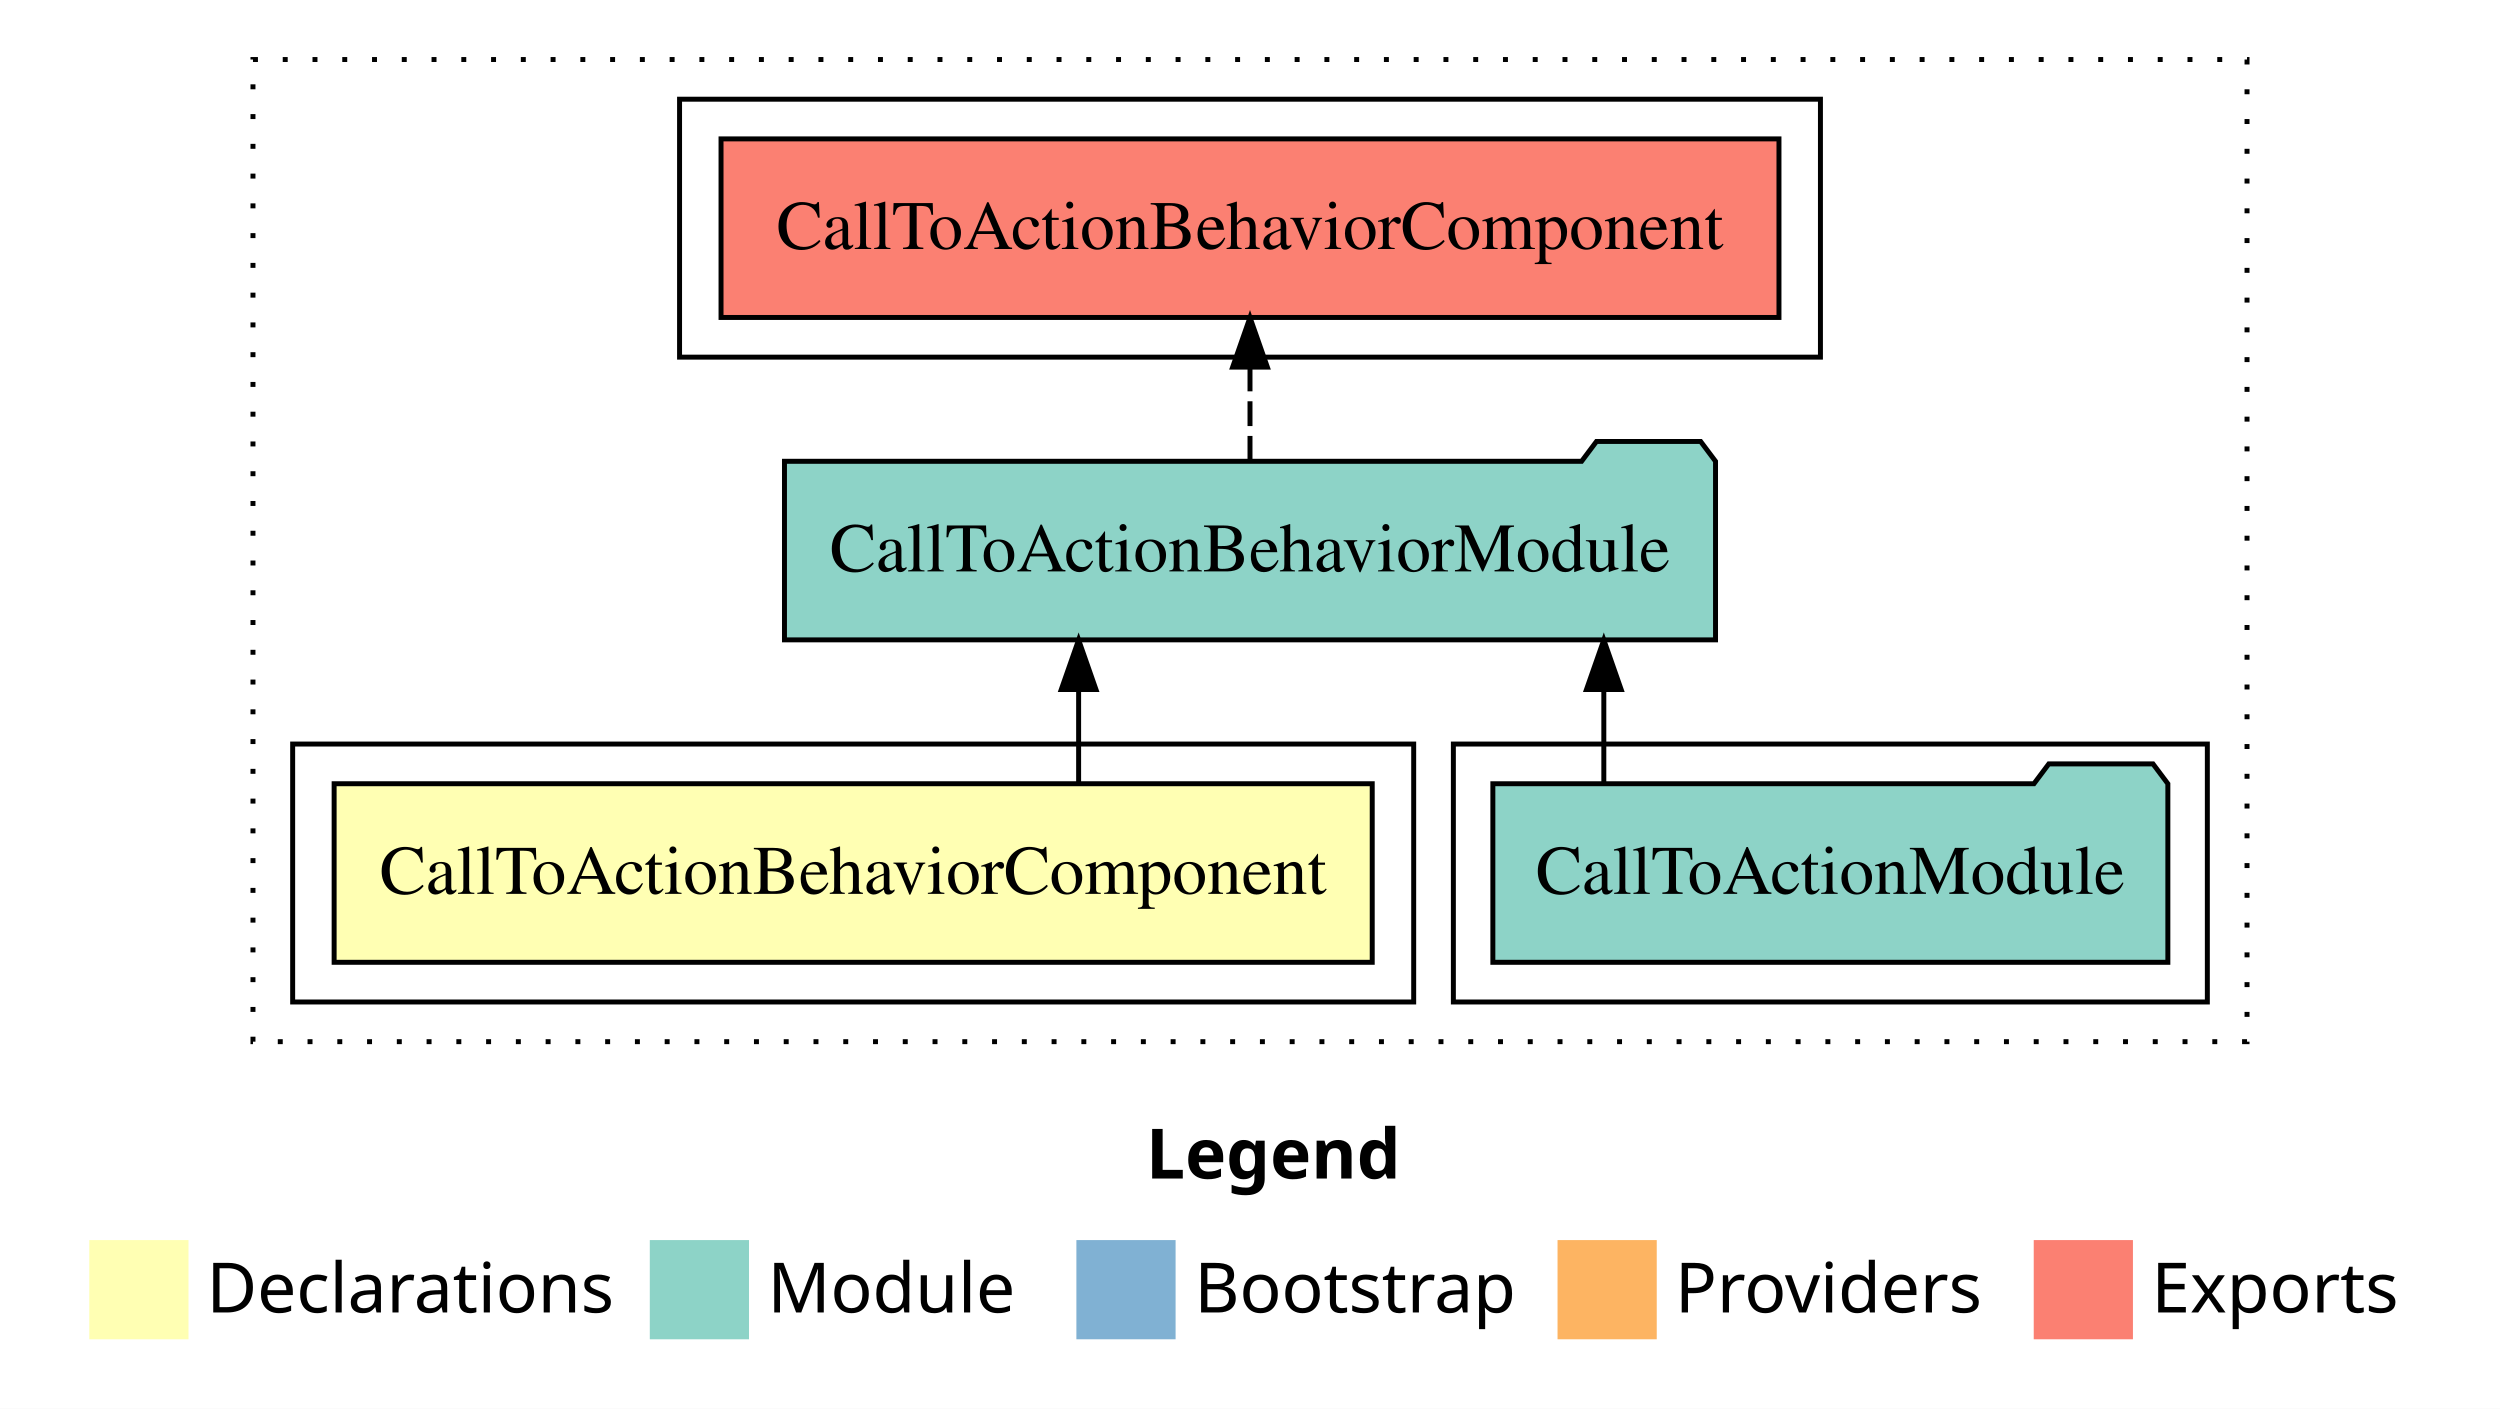
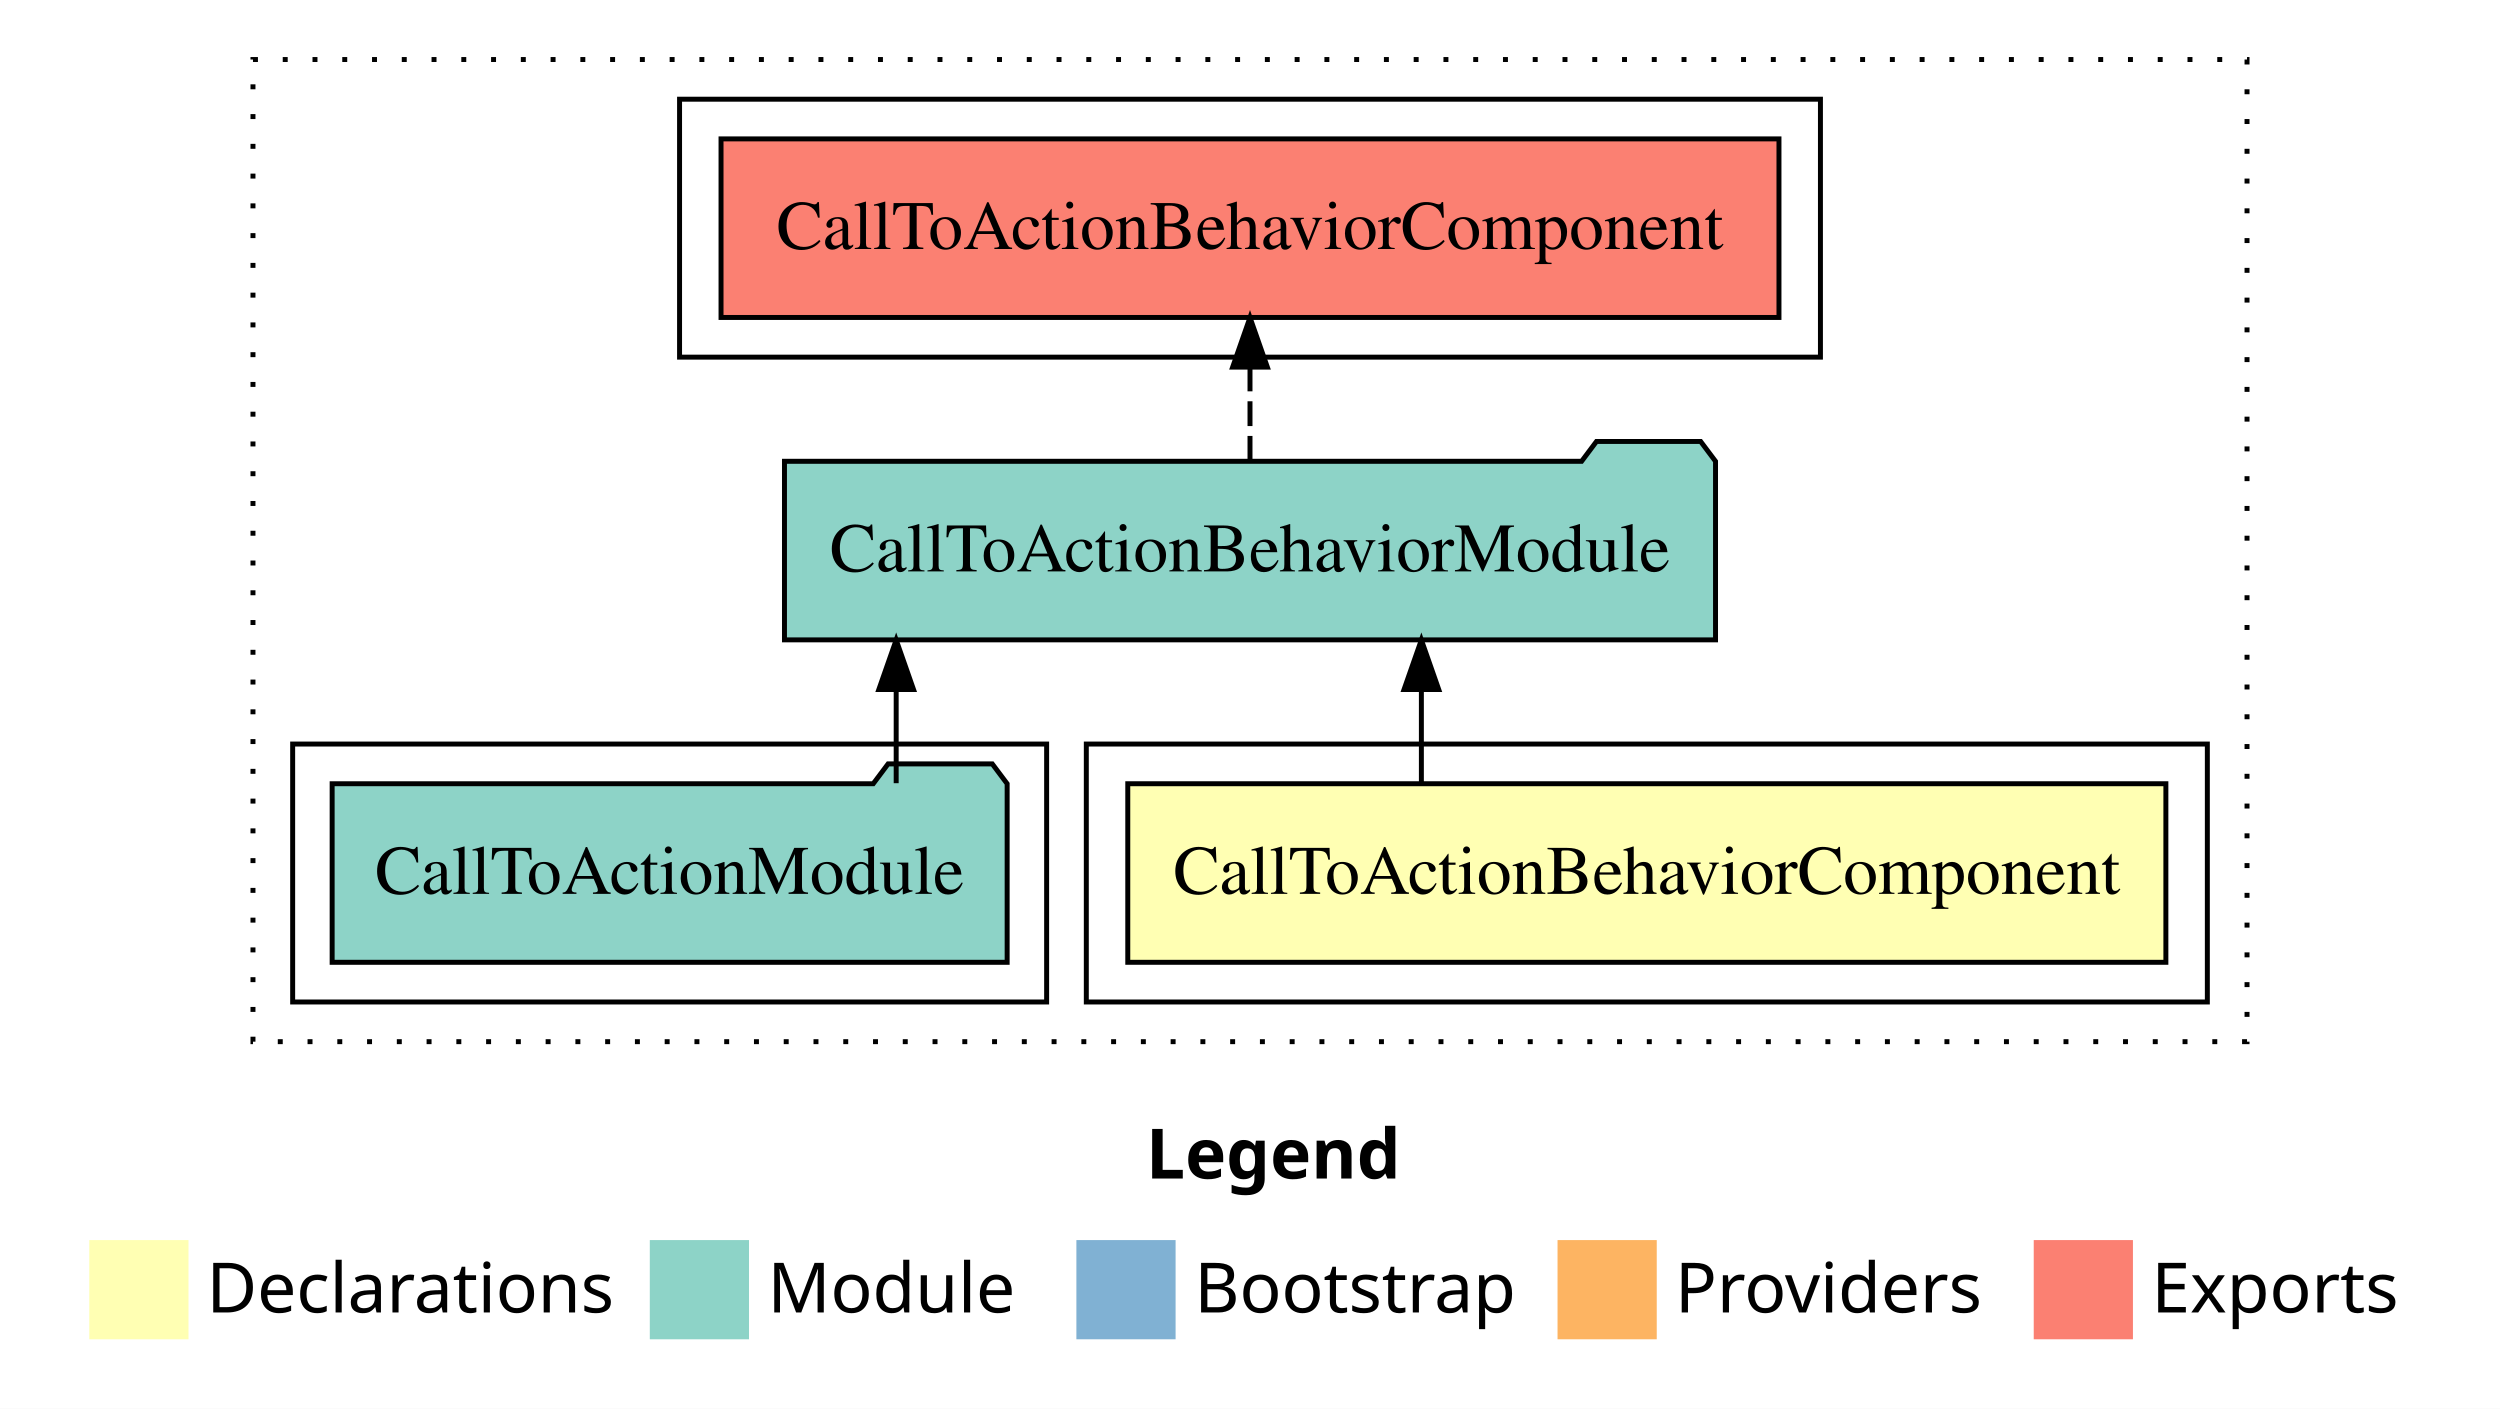
<svg xmlns="http://www.w3.org/2000/svg" width="504pt" height="284pt" viewBox="0.00 0.00 504.00 284.00">
  <g id="graph0" class="graph" transform="scale(1 1) rotate(0) translate(4 280)">
    <polygon fill="white" stroke="transparent" points="-4,4 -4,-280 500,-280 500,4 -4,4" />
    <text text-anchor="start" x="227.01" y="-42.4" font-family="Times-12" font-weight="bold" font-size="14.00">Legend</text>
    <polygon fill="#ffffb3" stroke="transparent" points="14,-10 14,-30 34,-30 34,-10 14,-10" />
    <text text-anchor="start" x="37.63" y="-15.4" font-family="Times-12" font-size="14.00">  Declarations</text>
    <polygon fill="#8dd3c7" stroke="transparent" points="127,-10 127,-30 147,-30 147,-10 127,-10" />
    <text text-anchor="start" x="150.73" y="-15.4" font-family="Times-12" font-size="14.00">  Module</text>
    <polygon fill="#80b1d3" stroke="transparent" points="213,-10 213,-30 233,-30 233,-10 213,-10" />
    <text text-anchor="start" x="236.78" y="-15.4" font-family="Times-12" font-size="14.00">  Bootstrap</text>
    <polygon fill="#fdb462" stroke="transparent" points="310,-10 310,-30 330,-30 330,-10 310,-10" />
    <text text-anchor="start" x="333.67" y="-15.4" font-family="Times-12" font-size="14.00">  Providers</text>
    <polygon fill="#fb8072" stroke="transparent" points="406,-10 406,-30 426,-30 426,-10 406,-10" />
    <text text-anchor="start" x="429.73" y="-15.4" font-family="Times-12" font-size="14.00">  Exports</text>
    <g id="clust1" class="cluster">
      <polygon fill="none" stroke="black" stroke-dasharray="1,5" points="47,-70 47,-268 449,-268 449,-70 47,-70" />
    </g>
-     <g id="clust4" class="cluster">
-       <polygon fill="none" stroke="black" points="289,-78 289,-130 441,-130 441,-78 289,-78" />
-     </g>
    <g id="clust5" class="cluster">
      <polygon fill="none" stroke="black" points="133,-208 133,-260 363,-260 363,-208 133,-208" />
    </g>
    <g id="clust2" class="cluster">
-       <polygon fill="none" stroke="black" points="55,-78 55,-130 281,-130 281,-78 55,-78" />
+       <polygon fill="none" stroke="black" points="215,-78 215,-130 441,-130 441,-78 215,-78" />
+     </g>
+     <g id="clust4" class="cluster">
+       <polygon fill="none" stroke="black" points="55,-78 55,-130 207,-130 207,-78 55,-78" />
    </g>
    <g id="node1" class="node">
-       <polygon fill="#ffffb3" stroke="black" points="272.64,-122 63.36,-122 63.36,-86 272.64,-86 272.64,-122" />
-       <text text-anchor="middle" x="168" y="-99.8" font-family="Times,serif" font-size="14.00">CallToActionBehaviorComponent</text>
+       <polygon fill="#ffffb3" stroke="black" points="432.64,-122 223.36,-122 223.36,-86 432.64,-86 432.64,-122" />
+       <text text-anchor="middle" x="328" y="-99.8" font-family="Times,serif" font-size="14.00">CallToActionBehaviorComponent</text>
    </g>
    <g id="node2" class="node">
      <polygon fill="#8dd3c7" stroke="black" points="341.85,-187 338.85,-191 317.85,-191 314.85,-187 154.15,-187 154.15,-151 341.85,-151 341.85,-187" />
      <text text-anchor="middle" x="248" y="-164.8" font-family="Times,serif" font-size="14.00">CallToActionBehaviorModule</text>
    </g>
    <g id="edge1" class="edge">
-       <path fill="none" stroke="black" d="M213.45,-122.11C213.45,-122.11 213.45,-140.99 213.45,-140.99" />
-       <polygon fill="black" stroke="black" points="209.95,-140.99 213.45,-150.99 216.95,-140.99 209.95,-140.99" />
+       <path fill="none" stroke="black" d="M282.55,-122.11C282.55,-122.11 282.55,-140.99 282.55,-140.99" />
+       <polygon fill="black" stroke="black" points="279.05,-140.99 282.55,-150.99 286.05,-140.99 279.05,-140.99" />
    </g>
    <g id="node4" class="node">
      <polygon fill="#fb8072" stroke="black" points="354.64,-252 141.36,-252 141.36,-216 354.64,-216 354.64,-252" />
      <text text-anchor="middle" x="248" y="-229.8" font-family="Times,serif" font-size="14.00">CallToActionBehaviorComponent </text>
    </g>
    <g id="edge3" class="edge">
      <path fill="none" stroke="black" stroke-dasharray="5,2" d="M248,-187.11C248,-187.11 248,-205.99 248,-205.99" />
      <polygon fill="black" stroke="black" points="244.5,-205.99 248,-215.99 251.5,-205.99 244.5,-205.99" />
    </g>
    <g id="node3" class="node">
-       <polygon fill="#8dd3c7" stroke="black" points="433.04,-122 430.04,-126 409.04,-126 406.04,-122 296.96,-122 296.96,-86 433.04,-86 433.04,-122" />
-       <text text-anchor="middle" x="365" y="-99.8" font-family="Times,serif" font-size="14.00">CallToActionModule</text>
+       <polygon fill="#8dd3c7" stroke="black" points="199.04,-122 196.04,-126 175.04,-126 172.04,-122 62.96,-122 62.96,-86 199.04,-86 199.04,-122" />
+       <text text-anchor="middle" x="131" y="-99.8" font-family="Times,serif" font-size="14.00">CallToActionModule</text>
    </g>
    <g id="edge2" class="edge">
-       <path fill="none" stroke="black" d="M319.33,-122.11C319.33,-122.11 319.33,-140.99 319.33,-140.99" />
-       <polygon fill="black" stroke="black" points="315.83,-140.99 319.33,-150.99 322.83,-140.99 315.83,-140.99" />
+       <path fill="none" stroke="black" d="M176.67,-122.11C176.67,-122.11 176.67,-140.99 176.67,-140.99" />
+       <polygon fill="black" stroke="black" points="173.17,-140.99 176.67,-150.99 180.17,-140.99 173.17,-140.99" />
    </g>
  </g>
</svg>
